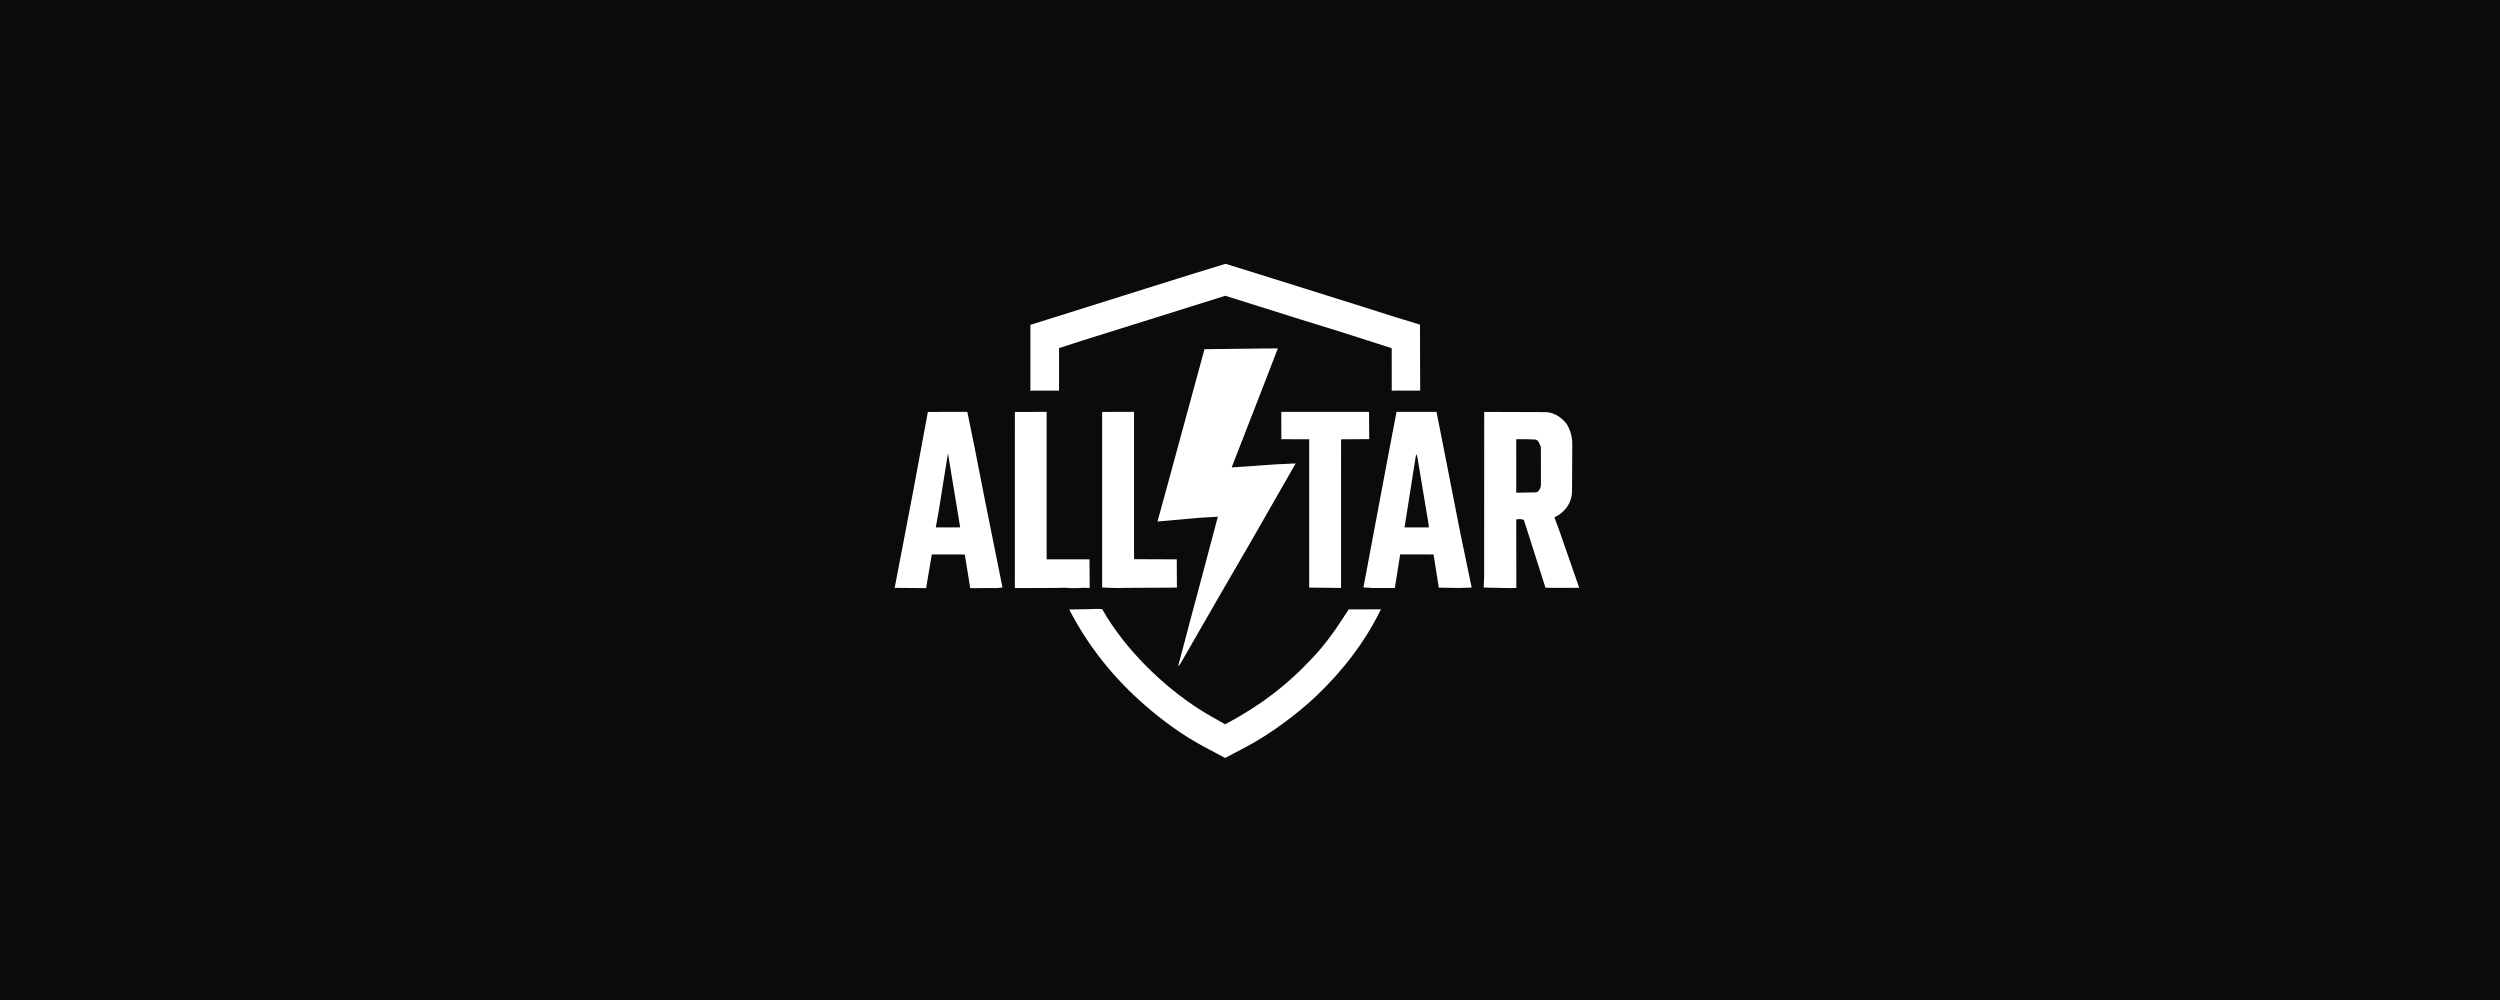
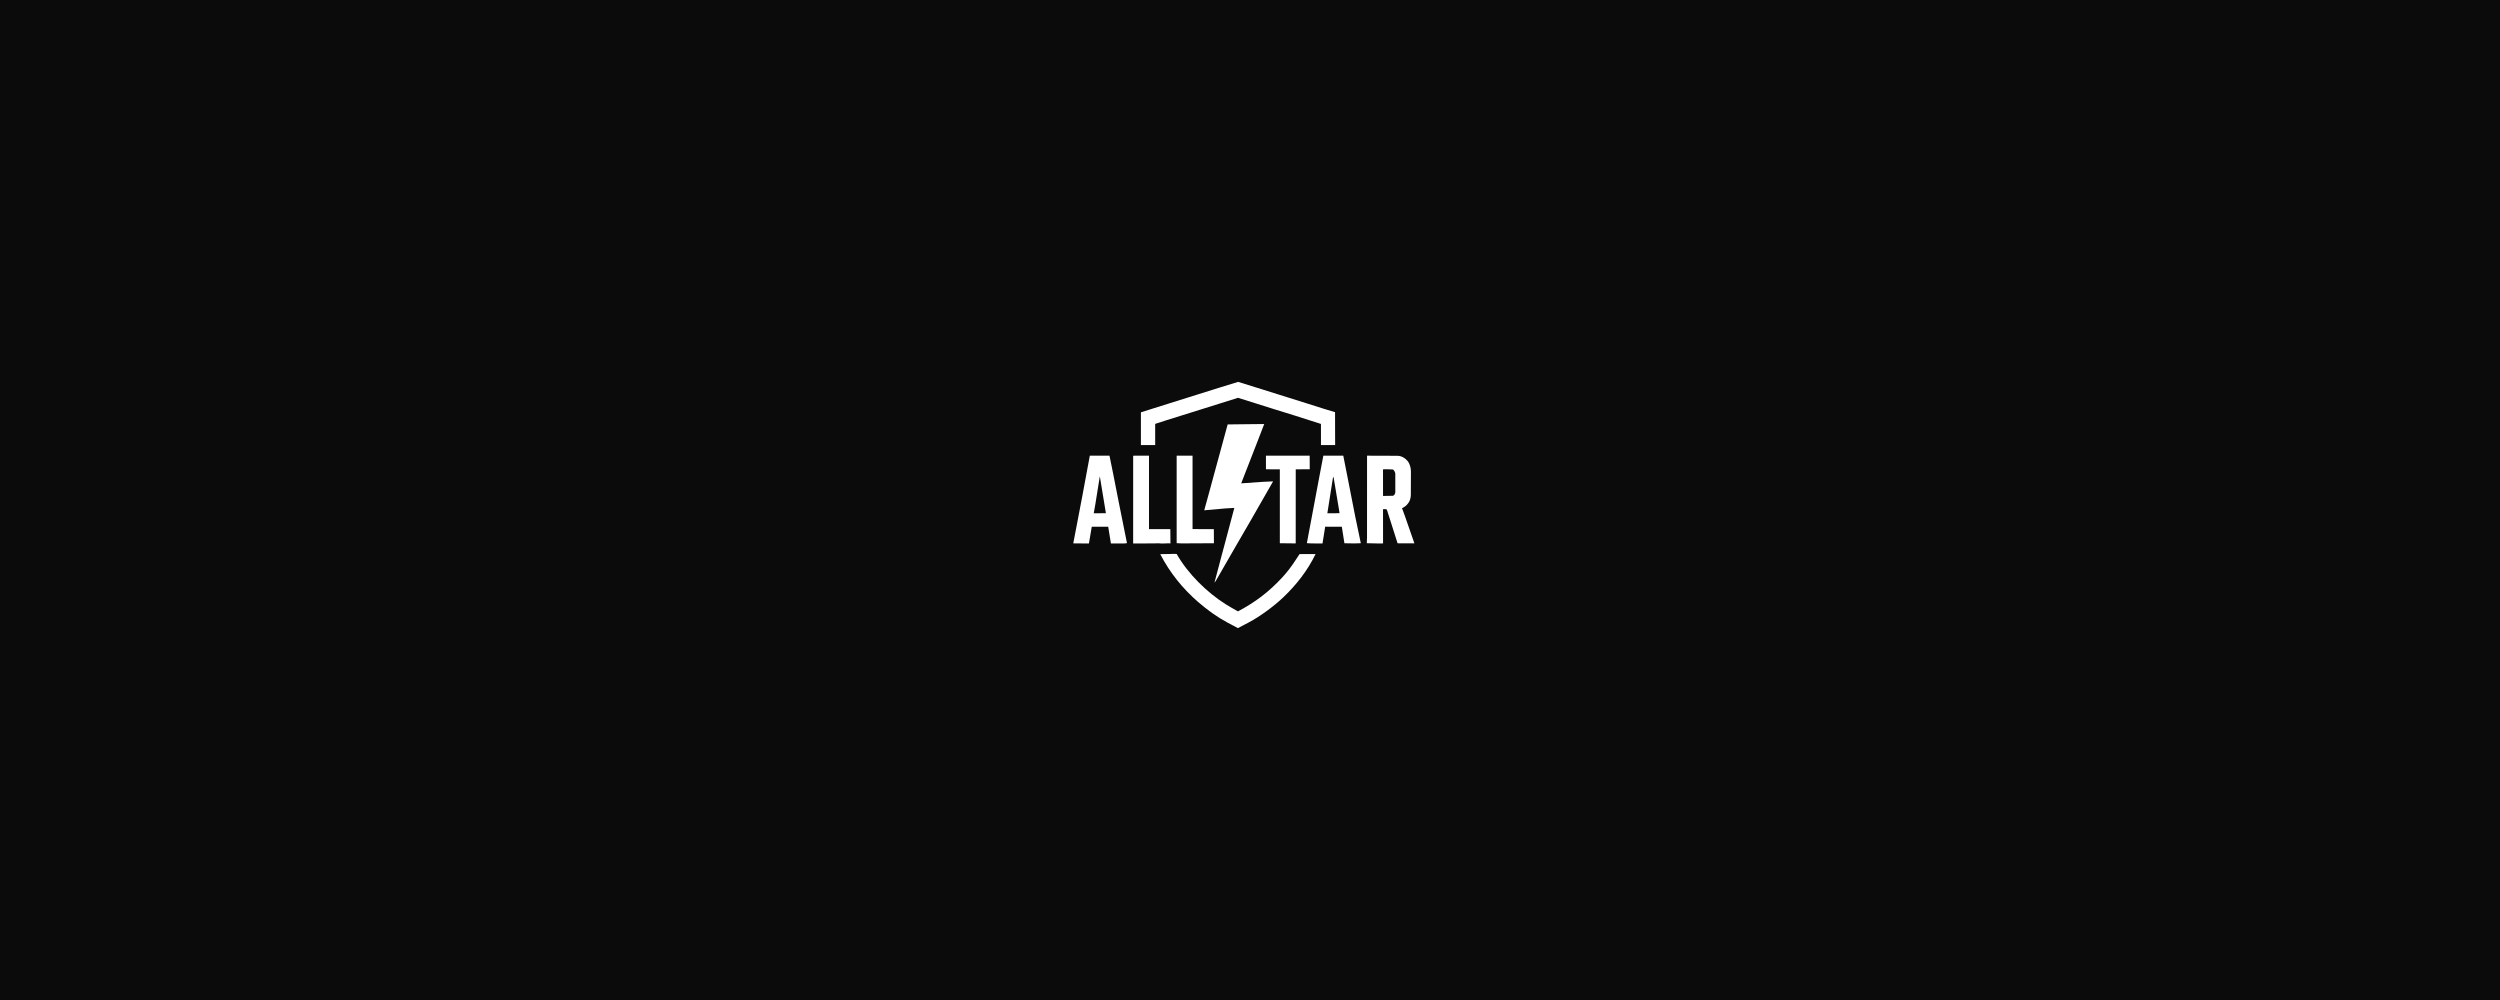
<svg xmlns="http://www.w3.org/2000/svg" width="1500" height="600" viewBox="0 0 1500 600">
  <rect width="1500" height="600" fill="#0B0B0B" />
-   <g transform="translate(481.30,45.65) scale(0.26087)" fill="#FFFFFF">
+   <g transform="translate(616.30,173.00) scale(0.13)" fill="#FFFFFF">
    <path d="M893.49,1248.44l-28.97,109.46c5.45-5.02,8.02-10.89,12.39-18.48l81.44-141.51,70.76-122.01,105.93-184.98-43.82,2.01-103.39,7.14,74.28-190.93,31.97-82.86-66.87.66-101.87,1.19-88.43,324.8-19.67,71.54,96.94-8.6,41.93-2.45-44.34,166.84-18.28,68.18h0Z" />
    <polygon points="590.8 625.66 643.86 608.44 753.19 574.27 973.18 505.25 1144.15 559.05 1239.49 588.59 1355.92 625.84 1356.03 723.48 1421.44 723.32 1421.18 656.47 1421.03 571.63 1365.29 554.69 1286.29 529.62 1079.79 464.77 973.74 431.74 892.9 456.6 789.41 489.04 524.97 572.18 524.95 723.47 590.87 723.41 590.8 625.66" />
    <path d="M1240.38,1252.05c-19.16,29.54-39.44,56.92-63.19,82.48-63.26,68.1-124.02,113.52-204.19,156.39-20.29-11.33-38.57-21.38-57.9-33.64-84.76-53.78-173.03-139.24-225-231.18-9.8-1.25-19.08-.21-28.8-.05l-47.05.74c44.34,86.17,103.9,159.21,174.29,220.39,42.87,37.26,88.42,70.19,137.45,96.25l46.74,24.84,49.89-26.28c52.28-27.54,116.48-74.84,160.41-116.77,59.17-56.47,110.89-122.23,148.08-198.72l-74.05.13-16.68,25.42h0Z" />
    <path d="M1526.93,1114.28l-12.95-62.05-34.87-177.93-20.12-101.95-91.95-.09-18.56,97.27-57.56,306.57,20.5,1.25,51.71.15,12.3-77.35,76.81.06,11.98,76.33,46.35.82,29.31-.97-12.94-62.12h-.01ZM1385.47,1038.08l26.56-168.49c3.29,4.43,3.18,8.11,4.01,13.07l23.22,139.22c1.05,6.33,1.94,10.33,2.13,16.08l-55.93.12h.01Z" />
    <polygon points="1239.43 1177.29 1207.03 1176.91 1166.15 1176.44 1166.16 835.33 1102.1 835.2 1101.99 772.27 1303.83 772.37 1304.22 834.95 1239.54 835.42 1239.43 1177.29" />
    <path d="M661.31,1177.12c-22.58-1.06-33.3,2.37-55.34-.4l-21.81.55-95,.35.09-405.14,73.04-.17v339.22h98.5l.52,65.6h0Z" />
    <path d="M861.91,1176.5l-116.28.6c-11.53.06-22.38.68-33.76.13l-21.91-1.07v-403.71l73.36-.25v338.92l98.24.42.35,64.97h0Z" />
    <path d="M1786.72,1176.89h.51l-45.16-129.71-11.92-32.32c11.37-5.17,21.22-13.02,28.38-22.98,2.98-4.15,5.51-8.65,7.47-13.5.6-1.5,1.16-3.03,1.65-4.6,1.98-6.25,3.07-12.99,3.1-20.15l.47-106.71c.02-5.81-.48-11.4-1.44-16.81-.29-1.63-.63-3.24-1.01-4.83-.67-2.83-1.44-5.63-2.4-8.37-2.02-5.8-4.67-11.41-7.97-16.86-3.69-4.7-7.86-9.05-12.44-12.83-8.24-6.8-17.81-11.74-28.34-13.55-2.8-.48-5.67-.77-8.6-.78l-140.33-.49-.12,377.53-.98,25.37-.04,1.05,34.5.8c3.28.08,6.57.16,9.87.24,6.82.16,13.68.28,20.51.17,3.38-.06,6.76-.17,10.13-.36l-.04-39.4-.13-118.11c2.39-.46,4.7-.74,6.95-.78,1.5-.03,2.96.06,4.4.26,2.15.31,4.23.9,6.24,1.82l49.53,155.52c2.93.32,5.58.5,8.18.5h.2l37.49.07,31.34-.18h0ZM1687.22,957.46l-44.77.77-.11-122.98c14.77-.06,28.86-.29,43.13.61,8.09.51,10.98,10.77,13.57,17.75l.12,86.88c-.26,6.95-5.26,16.85-11.93,16.97h0Z" />
    <path d="M460.69,1176.1l-39.08-194.55-4.33-22.02-21.43-109.04-7.98-39.09-7.98-39.09-90.73.1-33.93,182.9-22.4,117.15-6.06,31.59-14.01,73,24.77.22,47.56.42,13.03-77.5h.16l75.76.18,8.39,51.8,4.13,25.48,40.39-.03,20.12-.02c3.99,0,9.16-.99,13.62-1.49h0ZM307.3,1038.1l7.08-39.75,20.93-130.84,28.13,170.43-56.14.16Z" />
  </g>
</svg>
